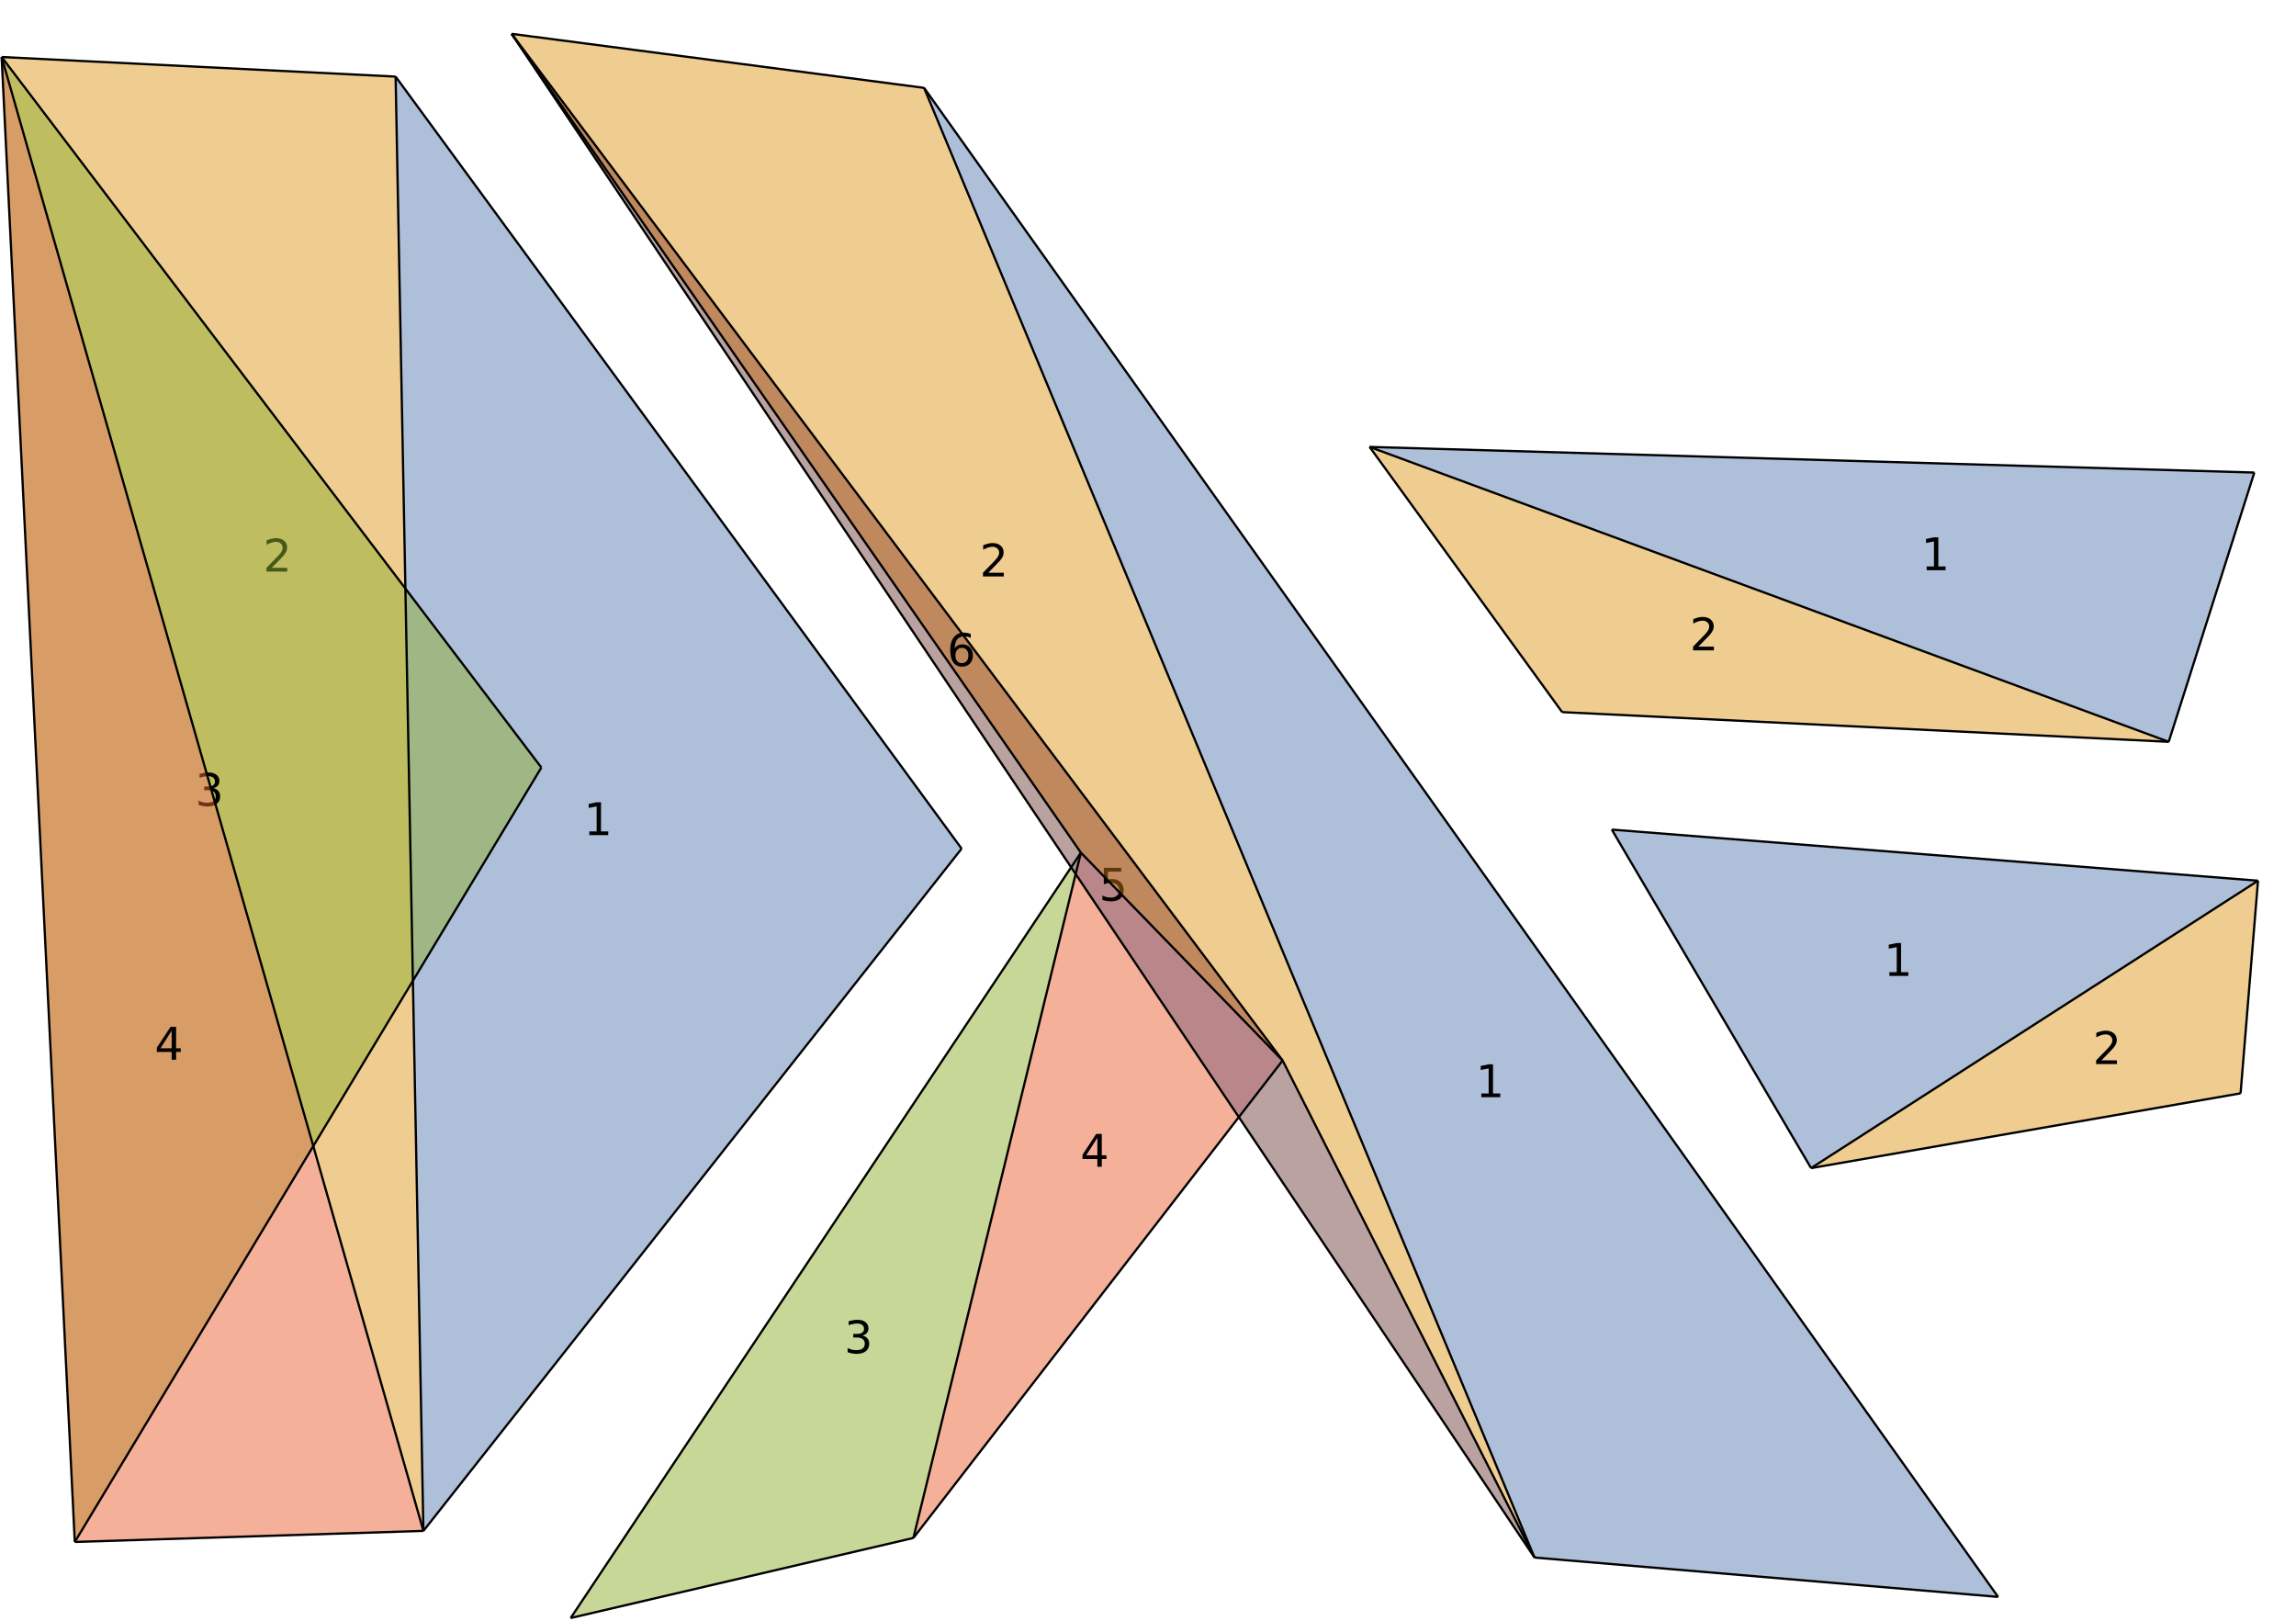
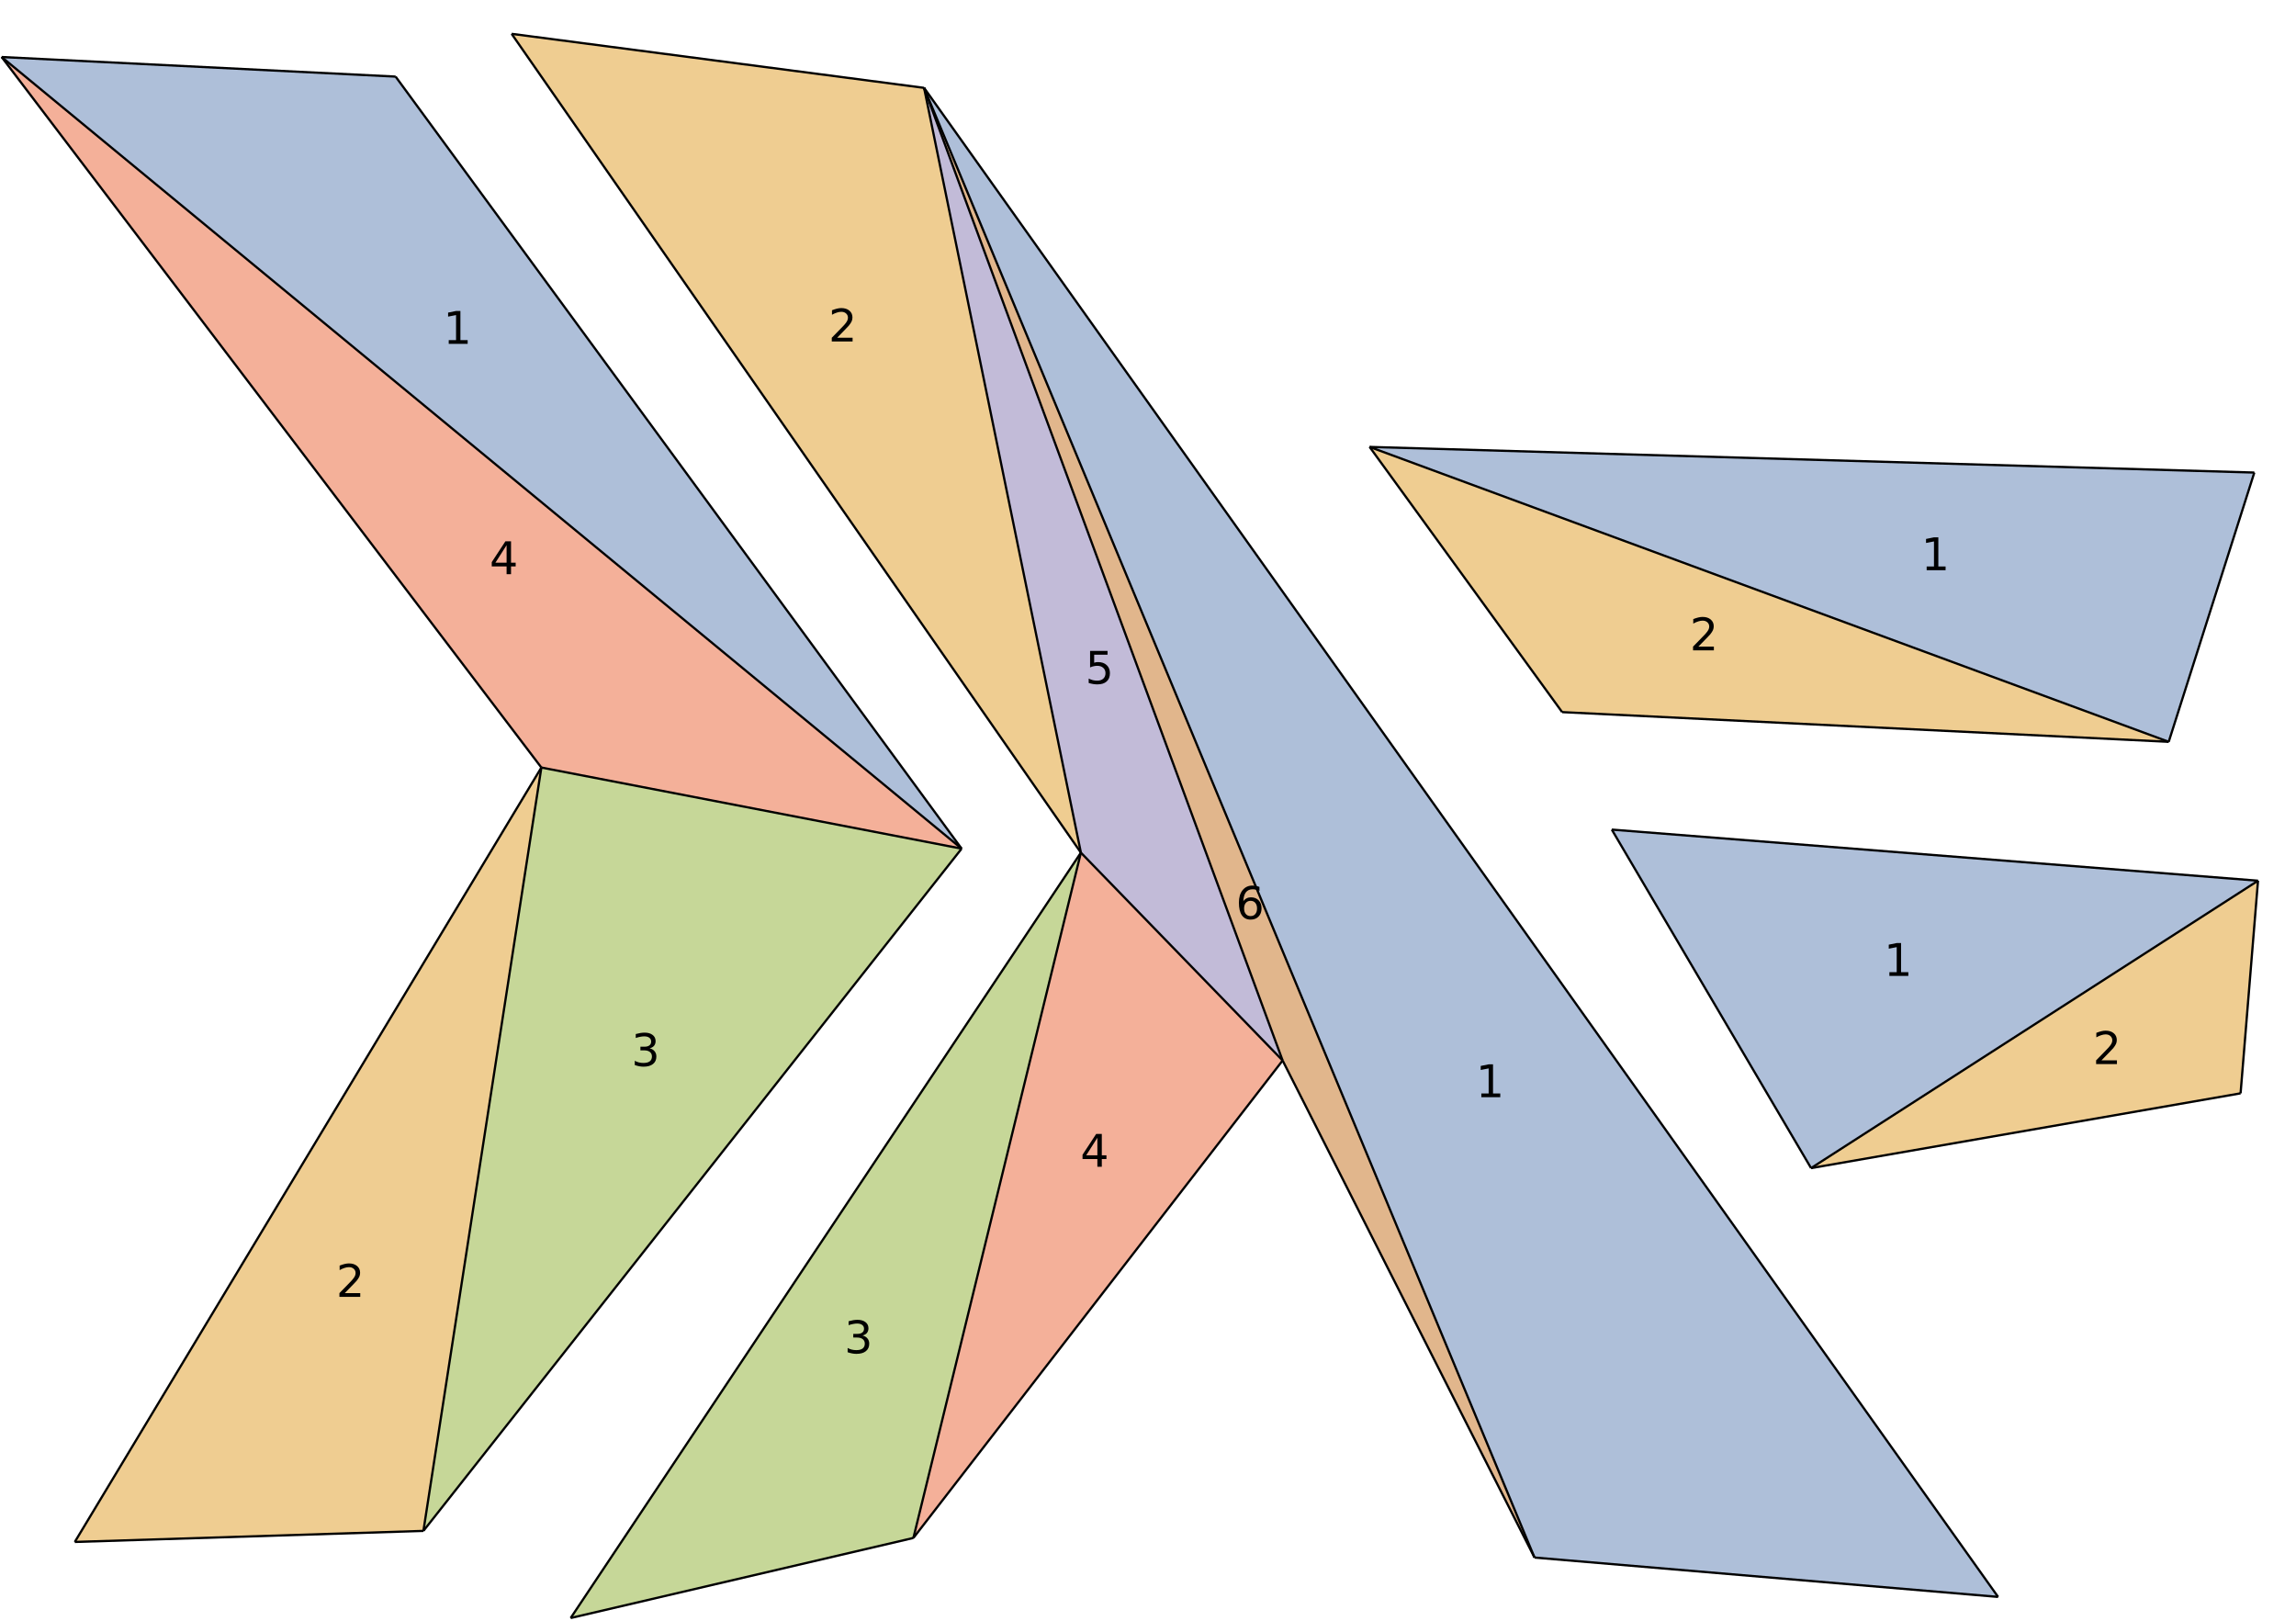
<svg xmlns="http://www.w3.org/2000/svg" xmlns:xlink="http://www.w3.org/1999/xlink" width="510pt" height="360pt" viewBox="0 0 510 360" version="1.1">
  <defs>
    <g>
      <symbol overflow="visible" id="glyph0-0">
        <path style="stroke:none;" d="M 0.5 1.766 L 0.5 -7.047 L 5.5 -7.047 L 5.5 1.766 Z M 1.062 1.219 L 4.938 1.219 L 4.938 -6.484 L 1.062 -6.484 Z M 1.062 1.219 " />
      </symbol>
      <symbol overflow="visible" id="glyph0-1">
        <path style="stroke:none;" d="M 1.234 -0.828 L 2.859 -0.828 L 2.859 -6.391 L 1.094 -6.047 L 1.094 -6.938 L 2.844 -7.297 L 3.828 -7.297 L 3.828 -0.828 L 5.438 -0.828 L 5.438 0 L 1.234 0 Z M 1.234 -0.828 " />
      </symbol>
      <symbol overflow="visible" id="glyph0-2">
        <path style="stroke:none;" d="M 1.922 -0.828 L 5.359 -0.828 L 5.359 0 L 0.734 0 L 0.734 -0.828 C 1.109 -1.211 1.617 -1.734 2.266 -2.391 C 2.91 -3.047 3.316 -3.469 3.484 -3.656 C 3.797 -4.008 4.016 -4.305 4.141 -4.547 C 4.266 -4.797 4.328 -5.039 4.328 -5.281 C 4.328 -5.664 4.191 -5.977 3.922 -6.219 C 3.648 -6.469 3.297 -6.594 2.859 -6.594 C 2.547 -6.594 2.219 -6.535 1.875 -6.422 C 1.539 -6.316 1.176 -6.156 0.781 -5.938 L 0.781 -6.938 C 1.176 -7.094 1.547 -7.211 1.891 -7.297 C 2.234 -7.379 2.551 -7.422 2.844 -7.422 C 3.594 -7.422 4.191 -7.234 4.641 -6.859 C 5.098 -6.484 5.328 -5.977 5.328 -5.344 C 5.328 -5.039 5.27 -4.754 5.156 -4.484 C 5.039 -4.223 4.836 -3.91 4.547 -3.547 C 4.461 -3.453 4.203 -3.176 3.766 -2.719 C 3.328 -2.27 2.711 -1.641 1.922 -0.828 Z M 1.922 -0.828 " />
      </symbol>
      <symbol overflow="visible" id="glyph0-3">
        <path style="stroke:none;" d="M 4.062 -3.938 C 4.531 -3.832 4.895 -3.617 5.156 -3.297 C 5.426 -2.984 5.562 -2.594 5.562 -2.125 C 5.562 -1.406 5.312 -0.848 4.812 -0.453 C 4.32 -0.055 3.617 0.141 2.703 0.141 C 2.398 0.141 2.086 0.109 1.766 0.047 C 1.441 -0.016 1.109 -0.102 0.766 -0.219 L 0.766 -1.172 C 1.035 -1.016 1.332 -0.895 1.656 -0.812 C 1.988 -0.727 2.332 -0.688 2.688 -0.688 C 3.301 -0.688 3.77 -0.805 4.094 -1.047 C 4.414 -1.297 4.578 -1.656 4.578 -2.125 C 4.578 -2.551 4.426 -2.883 4.125 -3.125 C 3.82 -3.363 3.406 -3.484 2.875 -3.484 L 2.016 -3.484 L 2.016 -4.297 L 2.906 -4.297 C 3.395 -4.297 3.766 -4.395 4.016 -4.594 C 4.273 -4.789 4.406 -5.07 4.406 -5.438 C 4.406 -5.801 4.27 -6.082 4 -6.281 C 3.738 -6.488 3.363 -6.594 2.875 -6.594 C 2.602 -6.594 2.312 -6.562 2 -6.5 C 1.688 -6.445 1.348 -6.359 0.984 -6.234 L 0.984 -7.109 C 1.359 -7.211 1.707 -7.289 2.031 -7.344 C 2.363 -7.395 2.672 -7.422 2.953 -7.422 C 3.703 -7.422 4.297 -7.25 4.734 -6.906 C 5.172 -6.57 5.391 -6.113 5.391 -5.531 C 5.391 -5.125 5.273 -4.781 5.047 -4.5 C 4.816 -4.227 4.488 -4.039 4.062 -3.938 Z M 4.062 -3.938 " />
      </symbol>
      <symbol overflow="visible" id="glyph0-4">
        <path style="stroke:none;" d="M 3.781 -6.438 L 1.297 -2.547 L 3.781 -2.547 Z M 3.516 -7.297 L 4.766 -7.297 L 4.766 -2.547 L 5.797 -2.547 L 5.797 -1.719 L 4.766 -1.719 L 4.766 0 L 3.781 0 L 3.781 -1.719 L 0.484 -1.719 L 0.484 -2.672 Z M 3.516 -7.297 " />
      </symbol>
      <symbol overflow="visible" id="glyph0-5">
        <path style="stroke:none;" d="M 1.078 -7.297 L 4.953 -7.297 L 4.953 -6.453 L 1.984 -6.453 L 1.984 -4.672 C 2.129 -4.723 2.27 -4.758 2.406 -4.781 C 2.551 -4.801 2.695 -4.812 2.844 -4.812 C 3.656 -4.812 4.297 -4.586 4.766 -4.141 C 5.242 -3.703 5.484 -3.102 5.484 -2.344 C 5.484 -1.551 5.238 -0.938 4.75 -0.5 C 4.27 -0.07 3.582 0.141 2.688 0.141 C 2.383 0.141 2.07 0.113 1.75 0.062 C 1.438 0.008 1.109 -0.066 0.766 -0.172 L 0.766 -1.156 C 1.066 -1 1.375 -0.879 1.688 -0.797 C 2 -0.723 2.328 -0.688 2.672 -0.688 C 3.234 -0.688 3.676 -0.832 4 -1.125 C 4.332 -1.426 4.5 -1.832 4.5 -2.344 C 4.5 -2.844 4.332 -3.238 4 -3.531 C 3.676 -3.832 3.234 -3.984 2.672 -3.984 C 2.41 -3.984 2.145 -3.953 1.875 -3.891 C 1.613 -3.836 1.348 -3.75 1.078 -3.625 Z M 1.078 -7.297 " />
      </symbol>
      <symbol overflow="visible" id="glyph0-6">
        <path style="stroke:none;" d="M 3.297 -4.031 C 2.859 -4.031 2.508 -3.879 2.25 -3.578 C 1.988 -3.273 1.859 -2.863 1.859 -2.344 C 1.859 -1.812 1.988 -1.395 2.25 -1.094 C 2.508 -0.789 2.859 -0.641 3.297 -0.641 C 3.742 -0.641 4.094 -0.789 4.344 -1.094 C 4.602 -1.395 4.734 -1.812 4.734 -2.344 C 4.734 -2.863 4.602 -3.273 4.344 -3.578 C 4.094 -3.879 3.742 -4.031 3.297 -4.031 Z M 5.266 -7.125 L 5.266 -6.234 C 5.016 -6.348 4.758 -6.438 4.5 -6.5 C 4.25 -6.562 4.004 -6.594 3.766 -6.594 C 3.109 -6.594 2.609 -6.375 2.266 -5.938 C 1.922 -5.5 1.727 -4.832 1.688 -3.938 C 1.875 -4.219 2.113 -4.43 2.406 -4.578 C 2.695 -4.734 3.016 -4.812 3.359 -4.812 C 4.086 -4.812 4.664 -4.586 5.094 -4.141 C 5.52 -3.703 5.734 -3.102 5.734 -2.344 C 5.734 -1.594 5.508 -0.988 5.062 -0.531 C 4.625 -0.082 4.035 0.141 3.297 0.141 C 2.453 0.141 1.805 -0.18 1.359 -0.828 C 0.922 -1.473 0.703 -2.41 0.703 -3.641 C 0.703 -4.785 0.973 -5.703 1.516 -6.391 C 2.066 -7.078 2.801 -7.422 3.719 -7.422 C 3.969 -7.422 4.219 -7.395 4.469 -7.344 C 4.719 -7.301 4.984 -7.227 5.266 -7.125 Z M 5.266 -7.125 " />
      </symbol>
    </g>
  </defs>
  <g id="3_haskell_logo">
-     <path style=" stroke:none;fill-rule:nonzero;fill:rgb(36.842%,50.678%,70.98%);fill-opacity:0.5;" d="M 87.875 17.016 L 213.598 188.504 L 94.051 340.047 Z M 87.875 17.016 " />
+     <path style=" stroke:none;fill-rule:nonzero;fill:rgb(36.842%,50.678%,70.98%);fill-opacity:0.5;" d="M 0.363 12.664 L 87.875 17.016 L 213.598 188.504 Z M 0.363 12.664 " />
    <g style="fill:rgb(0%,0%,0%);fill-opacity:1;">
-       <use xlink:href="#glyph0-1" x="129.668" y="185.504" />
+       <use xlink:href="#glyph0-1" x="98.441" y="76.375" />
    </g>
-     <path style=" stroke:none;fill-rule:nonzero;fill:rgb(88.072%,61.104%,14.205%);fill-opacity:0.5;" d="M 0.363 12.664 L 87.875 17.016 L 94.051 340.047 Z M 0.363 12.664 " />
+     <path style=" stroke:none;fill-rule:nonzero;fill:rgb(88.072%,61.104%,14.205%);fill-opacity:0.5;" d="M 94.051 340.047 L 16.613 342.5 L 120.25 170.488 Z M 94.051 340.047 " />
    <g style="fill:rgb(0%,0%,0%);fill-opacity:1;">
-       <use xlink:href="#glyph0-2" x="58.449" y="126.953" />
+       <use xlink:href="#glyph0-2" x="74.66" y="288.055" />
    </g>
-     <path style=" stroke:none;fill-rule:nonzero;fill:rgb(56.018%,69.157%,19.488%);fill-opacity:0.5;" d="M 16.613 342.5 L 120.25 170.488 L 0.363 12.664 Z M 16.613 342.5 " />
+     <path style=" stroke:none;fill-rule:nonzero;fill:rgb(56.018%,69.157%,19.488%);fill-opacity:0.5;" d="M 213.598 188.504 L 94.051 340.047 L 120.25 170.488 Z M 213.598 188.504 " />
    <g style="fill:rgb(0%,0%,0%);fill-opacity:1;">
-       <use xlink:href="#glyph0-3" x="43.344" y="179" />
+       <use xlink:href="#glyph0-3" x="140.234" y="236.793" />
    </g>
-     <path style=" stroke:none;fill-rule:nonzero;fill:rgb(92.253%,38.563%,20.918%);fill-opacity:0.5;" d="M 16.613 342.5 L 0.363 12.664 L 94.051 340.047 Z M 16.613 342.5 " />
+     <path style=" stroke:none;fill-rule:nonzero;fill:rgb(92.253%,38.563%,20.918%);fill-opacity:0.5;" d="M 213.598 188.504 L 120.25 170.488 L 0.363 12.664 Z M 213.598 188.504 " />
    <g style="fill:rgb(0%,0%,0%);fill-opacity:1;">
-       <use xlink:href="#glyph0-4" x="34.352" y="235.387" />
+       <use xlink:href="#glyph0-4" x="108.746" y="127.535" />
    </g>
+     <path style="fill:none;stroke-width:0.5;stroke-linecap:butt;stroke-linejoin:miter;stroke:rgb(0%,0%,0%);stroke-opacity:1;stroke-miterlimit:10;" d="M -9.637 2.664 L 77.875 7.016 " transform="matrix(1,0,0,1,10,10)" />
    <path style="fill:none;stroke-width:0.5;stroke-linecap:butt;stroke-linejoin:miter;stroke:rgb(0%,0%,0%);stroke-opacity:1;stroke-miterlimit:10;" d="M 77.875 7.016 L 203.598 178.504 " transform="matrix(1,0,0,1,10,10)" />
+     <path style="fill:none;stroke-width:0.5;stroke-linecap:butt;stroke-linejoin:miter;stroke:rgb(0%,0%,0%);stroke-opacity:1;stroke-miterlimit:10;" d="M -9.637 2.664 L 203.598 178.504 " transform="matrix(1,0,0,1,10,10)" />
+     <path style="fill:none;stroke-width:0.5;stroke-linecap:butt;stroke-linejoin:miter;stroke:rgb(0%,0%,0%);stroke-opacity:1;stroke-miterlimit:10;" d="M 6.613 332.5 L 84.051 330.047 " transform="matrix(1,0,0,1,10,10)" />
+     <path style="fill:none;stroke-width:0.5;stroke-linecap:butt;stroke-linejoin:miter;stroke:rgb(0%,0%,0%);stroke-opacity:1;stroke-miterlimit:10;" d="M 6.613 332.5 L 110.25 160.488 " transform="matrix(1,0,0,1,10,10)" />
+     <path style="fill:none;stroke-width:0.5;stroke-linecap:butt;stroke-linejoin:miter;stroke:rgb(0%,0%,0%);stroke-opacity:1;stroke-miterlimit:10;" d="M 84.051 330.047 L 110.25 160.488 " transform="matrix(1,0,0,1,10,10)" />
    <path style="fill:none;stroke-width:0.5;stroke-linecap:butt;stroke-linejoin:miter;stroke:rgb(0%,0%,0%);stroke-opacity:1;stroke-miterlimit:10;" d="M 84.051 330.047 L 203.598 178.504 " transform="matrix(1,0,0,1,10,10)" />
-     <path style="fill:none;stroke-width:0.5;stroke-linecap:butt;stroke-linejoin:miter;stroke:rgb(0%,0%,0%);stroke-opacity:1;stroke-miterlimit:10;" d="M 77.875 7.016 L 84.051 330.047 " transform="matrix(1,0,0,1,10,10)" />
-     <path style="fill:none;stroke-width:0.5;stroke-linecap:butt;stroke-linejoin:miter;stroke:rgb(0%,0%,0%);stroke-opacity:1;stroke-miterlimit:10;" d="M -9.637 2.664 L 77.875 7.016 " transform="matrix(1,0,0,1,10,10)" />
-     <path style="fill:none;stroke-width:0.5;stroke-linecap:butt;stroke-linejoin:miter;stroke:rgb(0%,0%,0%);stroke-opacity:1;stroke-miterlimit:10;" d="M -9.637 2.664 L 84.051 330.047 " transform="matrix(1,0,0,1,10,10)" />
-     <path style="fill:none;stroke-width:0.5;stroke-linecap:butt;stroke-linejoin:miter;stroke:rgb(0%,0%,0%);stroke-opacity:1;stroke-miterlimit:10;" d="M 6.613 332.5 L 110.25 160.488 " transform="matrix(1,0,0,1,10,10)" />
+     <path style="fill:none;stroke-width:0.5;stroke-linecap:butt;stroke-linejoin:miter;stroke:rgb(0%,0%,0%);stroke-opacity:1;stroke-miterlimit:10;" d="M 110.25 160.488 L 203.598 178.504 " transform="matrix(1,0,0,1,10,10)" />
    <path style="fill:none;stroke-width:0.5;stroke-linecap:butt;stroke-linejoin:miter;stroke:rgb(0%,0%,0%);stroke-opacity:1;stroke-miterlimit:10;" d="M -9.637 2.664 L 110.25 160.488 " transform="matrix(1,0,0,1,10,10)" />
-     <path style="fill:none;stroke-width:0.5;stroke-linecap:butt;stroke-linejoin:miter;stroke:rgb(0%,0%,0%);stroke-opacity:1;stroke-miterlimit:10;" d="M -9.637 2.664 L 6.613 332.5 " transform="matrix(1,0,0,1,10,10)" />
-     <path style="fill:none;stroke-width:0.5;stroke-linecap:butt;stroke-linejoin:miter;stroke:rgb(0%,0%,0%);stroke-opacity:1;stroke-miterlimit:10;" d="M 6.613 332.5 L 84.051 330.047 " transform="matrix(1,0,0,1,10,10)" />
    <path style=" stroke:none;fill-rule:nonzero;fill:rgb(36.842%,50.678%,70.98%);fill-opacity:0.5;" d="M 205.262 19.516 L 443.824 354.707 L 340.852 345.965 Z M 205.262 19.516 " />
    <g style="fill:rgb(0%,0%,0%);fill-opacity:1;">
      <use xlink:href="#glyph0-1" x="327.809" y="243.711" />
    </g>
-     <path style=" stroke:none;fill-rule:nonzero;fill:rgb(88.072%,61.104%,14.205%);fill-opacity:0.5;" d="M 113.648 7.516 L 205.262 19.516 L 340.852 345.965 Z M 113.648 7.516 " />
+     <path style=" stroke:none;fill-rule:nonzero;fill:rgb(88.072%,61.104%,14.205%);fill-opacity:0.5;" d="M 240.094 189.395 L 113.648 7.516 L 205.262 19.516 Z M 240.094 189.395 " />
    <g style="fill:rgb(0%,0%,0%);fill-opacity:1;">
-       <use xlink:href="#glyph0-2" x="217.609" y="128.043" />
+       <use xlink:href="#glyph0-2" x="184.023" y="75.852" />
    </g>
    <path style=" stroke:none;fill-rule:nonzero;fill:rgb(56.018%,69.157%,19.488%);fill-opacity:0.5;" d="M 202.891 341.613 L 126.762 359.395 L 240.094 189.395 Z M 202.891 341.613 " />
    <g style="fill:rgb(0%,0%,0%);fill-opacity:1;">
      <use xlink:href="#glyph0-3" x="187.516" y="300.582" />
    </g>
    <path style=" stroke:none;fill-rule:nonzero;fill:rgb(92.253%,38.563%,20.918%);fill-opacity:0.5;" d="M 284.902 235.559 L 202.891 341.613 L 240.094 189.395 Z M 284.902 235.559 " />
    <g style="fill:rgb(0%,0%,0%);fill-opacity:1;">
      <use xlink:href="#glyph0-4" x="239.973" y="259.168" />
    </g>
-     <path style=" stroke:none;fill-rule:nonzero;fill:rgb(52.849%,47.062%,70.135%);fill-opacity:0.5;" d="M 113.648 7.516 L 340.852 345.965 L 284.902 235.559 Z M 113.648 7.516 " />
+     <path style=" stroke:none;fill-rule:nonzero;fill:rgb(52.849%,47.062%,70.135%);fill-opacity:0.5;" d="M 284.902 235.559 L 240.094 189.395 L 205.262 19.516 Z M 284.902 235.559 " />
    <g style="fill:rgb(0%,0%,0%);fill-opacity:1;">
-       <use xlink:href="#glyph0-5" x="244.105" y="200.066" />
+       <use xlink:href="#glyph0-5" x="241.059" y="151.875" />
    </g>
-     <path style=" stroke:none;fill-rule:nonzero;fill:rgb(77.208%,43.155%,10.239%);fill-opacity:0.5;" d="M 113.648 7.516 L 284.902 235.559 L 240.094 189.395 Z M 113.648 7.516 " />
+     <path style=" stroke:none;fill-rule:nonzero;fill:rgb(77.208%,43.155%,10.239%);fill-opacity:0.5;" d="M 284.902 235.559 L 205.262 19.516 L 340.852 345.965 Z M 284.902 235.559 " />
    <g style="fill:rgb(0%,0%,0%);fill-opacity:1;">
-       <use xlink:href="#glyph0-6" x="210.367" y="147.938" />
+       <use xlink:href="#glyph0-6" x="274.488" y="204.125" />
    </g>
    <path style="fill:none;stroke-width:0.5;stroke-linecap:butt;stroke-linejoin:miter;stroke:rgb(0%,0%,0%);stroke-opacity:1;stroke-miterlimit:10;" d="M 195.262 9.516 L 433.824 344.707 " transform="matrix(1,0,0,1,10,10)" />
    <path style="fill:none;stroke-width:0.5;stroke-linecap:butt;stroke-linejoin:miter;stroke:rgb(0%,0%,0%);stroke-opacity:1;stroke-miterlimit:10;" d="M 330.852 335.965 L 433.824 344.707 " transform="matrix(1,0,0,1,10,10)" />
    <path style="fill:none;stroke-width:0.5;stroke-linecap:butt;stroke-linejoin:miter;stroke:rgb(0%,0%,0%);stroke-opacity:1;stroke-miterlimit:10;" d="M 195.262 9.516 L 330.852 335.965 " transform="matrix(1,0,0,1,10,10)" />
+     <path style="fill:none;stroke-width:0.5;stroke-linecap:butt;stroke-linejoin:miter;stroke:rgb(0%,0%,0%);stroke-opacity:1;stroke-miterlimit:10;" d="M 103.648 -2.484 L 230.094 179.395 " transform="matrix(1,0,0,1,10,10)" />
    <path style="fill:none;stroke-width:0.5;stroke-linecap:butt;stroke-linejoin:miter;stroke:rgb(0%,0%,0%);stroke-opacity:1;stroke-miterlimit:10;" d="M 103.648 -2.484 L 195.262 9.516 " transform="matrix(1,0,0,1,10,10)" />
-     <path style="fill:none;stroke-width:0.5;stroke-linecap:butt;stroke-linejoin:miter;stroke:rgb(0%,0%,0%);stroke-opacity:1;stroke-miterlimit:10;" d="M 103.648 -2.484 L 330.852 335.965 " transform="matrix(1,0,0,1,10,10)" />
+     <path style="fill:none;stroke-width:0.5;stroke-linecap:butt;stroke-linejoin:miter;stroke:rgb(0%,0%,0%);stroke-opacity:1;stroke-miterlimit:10;" d="M 195.262 9.516 L 230.094 179.395 " transform="matrix(1,0,0,1,10,10)" />
    <path style="fill:none;stroke-width:0.5;stroke-linecap:butt;stroke-linejoin:miter;stroke:rgb(0%,0%,0%);stroke-opacity:1;stroke-miterlimit:10;" d="M 116.762 349.395 L 192.891 331.613 " transform="matrix(1,0,0,1,10,10)" />
    <path style="fill:none;stroke-width:0.5;stroke-linecap:butt;stroke-linejoin:miter;stroke:rgb(0%,0%,0%);stroke-opacity:1;stroke-miterlimit:10;" d="M 116.762 349.395 L 230.094 179.395 " transform="matrix(1,0,0,1,10,10)" />
    <path style="fill:none;stroke-width:0.5;stroke-linecap:butt;stroke-linejoin:miter;stroke:rgb(0%,0%,0%);stroke-opacity:1;stroke-miterlimit:10;" d="M 192.891 331.613 L 230.094 179.395 " transform="matrix(1,0,0,1,10,10)" />
    <path style="fill:none;stroke-width:0.5;stroke-linecap:butt;stroke-linejoin:miter;stroke:rgb(0%,0%,0%);stroke-opacity:1;stroke-miterlimit:10;" d="M 192.891 331.613 L 274.902 225.559 " transform="matrix(1,0,0,1,10,10)" />
    <path style="fill:none;stroke-width:0.5;stroke-linecap:butt;stroke-linejoin:miter;stroke:rgb(0%,0%,0%);stroke-opacity:1;stroke-miterlimit:10;" d="M 230.094 179.395 L 274.902 225.559 " transform="matrix(1,0,0,1,10,10)" />
+     <path style="fill:none;stroke-width:0.5;stroke-linecap:butt;stroke-linejoin:miter;stroke:rgb(0%,0%,0%);stroke-opacity:1;stroke-miterlimit:10;" d="M 195.262 9.516 L 274.902 225.559 " transform="matrix(1,0,0,1,10,10)" />
    <path style="fill:none;stroke-width:0.5;stroke-linecap:butt;stroke-linejoin:miter;stroke:rgb(0%,0%,0%);stroke-opacity:1;stroke-miterlimit:10;" d="M 274.902 225.559 L 330.852 335.965 " transform="matrix(1,0,0,1,10,10)" />
-     <path style="fill:none;stroke-width:0.5;stroke-linecap:butt;stroke-linejoin:miter;stroke:rgb(0%,0%,0%);stroke-opacity:1;stroke-miterlimit:10;" d="M 103.648 -2.484 L 274.902 225.559 " transform="matrix(1,0,0,1,10,10)" />
-     <path style="fill:none;stroke-width:0.5;stroke-linecap:butt;stroke-linejoin:miter;stroke:rgb(0%,0%,0%);stroke-opacity:1;stroke-miterlimit:10;" d="M 103.648 -2.484 L 230.094 179.395 " transform="matrix(1,0,0,1,10,10)" />
    <path style=" stroke:none;fill-rule:nonzero;fill:rgb(36.842%,50.678%,70.98%);fill-opacity:0.5;" d="M 304.227 99.273 L 500.742 104.965 L 481.727 164.773 Z M 304.227 99.273 " />
    <g style="fill:rgb(0%,0%,0%);fill-opacity:1;">
      <use xlink:href="#glyph0-1" x="426.727" y="126.652" />
    </g>
    <path style=" stroke:none;fill-rule:nonzero;fill:rgb(88.072%,61.104%,14.205%);fill-opacity:0.5;" d="M 304.227 99.273 L 481.727 164.773 L 346.988 158.176 Z M 304.227 99.273 " />
    <g style="fill:rgb(0%,0%,0%);fill-opacity:1;">
      <use xlink:href="#glyph0-2" x="375.336" y="144.453" />
    </g>
    <path style="fill:none;stroke-width:0.5;stroke-linecap:butt;stroke-linejoin:miter;stroke:rgb(0%,0%,0%);stroke-opacity:1;stroke-miterlimit:10;" d="M 294.227 89.273 L 490.742 94.965 " transform="matrix(1,0,0,1,10,10)" />
    <path style="fill:none;stroke-width:0.5;stroke-linecap:butt;stroke-linejoin:miter;stroke:rgb(0%,0%,0%);stroke-opacity:1;stroke-miterlimit:10;" d="M 471.727 154.773 L 490.742 94.965 " transform="matrix(1,0,0,1,10,10)" />
    <path style="fill:none;stroke-width:0.5;stroke-linecap:butt;stroke-linejoin:miter;stroke:rgb(0%,0%,0%);stroke-opacity:1;stroke-miterlimit:10;" d="M 294.227 89.273 L 471.727 154.773 " transform="matrix(1,0,0,1,10,10)" />
    <path style="fill:none;stroke-width:0.5;stroke-linecap:butt;stroke-linejoin:miter;stroke:rgb(0%,0%,0%);stroke-opacity:1;stroke-miterlimit:10;" d="M 336.988 148.176 L 471.727 154.773 " transform="matrix(1,0,0,1,10,10)" />
    <path style="fill:none;stroke-width:0.5;stroke-linecap:butt;stroke-linejoin:miter;stroke:rgb(0%,0%,0%);stroke-opacity:1;stroke-miterlimit:10;" d="M 294.227 89.273 L 336.988 148.176 " transform="matrix(1,0,0,1,10,10)" />
    <path style=" stroke:none;fill-rule:nonzero;fill:rgb(36.842%,50.678%,70.98%);fill-opacity:0.5;" d="M 402.285 259.461 L 358.02 184.273 L 501.562 195.625 Z M 402.285 259.461 " />
    <g style="fill:rgb(0%,0%,0%);fill-opacity:1;">
      <use xlink:href="#glyph0-1" x="418.449" y="216.77" />
    </g>
    <path style=" stroke:none;fill-rule:nonzero;fill:rgb(88.072%,61.104%,14.205%);fill-opacity:0.5;" d="M 402.285 259.461 L 501.562 195.625 L 497.691 242.852 Z M 402.285 259.461 " />
    <g style="fill:rgb(0%,0%,0%);fill-opacity:1;">
      <use xlink:href="#glyph0-2" x="464.867" y="236.355" />
    </g>
    <path style="fill:none;stroke-width:0.5;stroke-linecap:butt;stroke-linejoin:miter;stroke:rgb(0%,0%,0%);stroke-opacity:1;stroke-miterlimit:10;" d="M 348.02 174.273 L 392.285 249.461 " transform="matrix(1,0,0,1,10,10)" />
    <path style="fill:none;stroke-width:0.5;stroke-linecap:butt;stroke-linejoin:miter;stroke:rgb(0%,0%,0%);stroke-opacity:1;stroke-miterlimit:10;" d="M 348.02 174.273 L 491.562 185.625 " transform="matrix(1,0,0,1,10,10)" />
    <path style="fill:none;stroke-width:0.5;stroke-linecap:butt;stroke-linejoin:miter;stroke:rgb(0%,0%,0%);stroke-opacity:1;stroke-miterlimit:10;" d="M 392.285 249.461 L 491.562 185.625 " transform="matrix(1,0,0,1,10,10)" />
    <path style="fill:none;stroke-width:0.5;stroke-linecap:butt;stroke-linejoin:miter;stroke:rgb(0%,0%,0%);stroke-opacity:1;stroke-miterlimit:10;" d="M 487.691 232.852 L 491.562 185.625 " transform="matrix(1,0,0,1,10,10)" />
    <path style="fill:none;stroke-width:0.5;stroke-linecap:butt;stroke-linejoin:miter;stroke:rgb(0%,0%,0%);stroke-opacity:1;stroke-miterlimit:10;" d="M 392.285 249.461 L 487.691 232.852 " transform="matrix(1,0,0,1,10,10)" />
  </g>
</svg>
